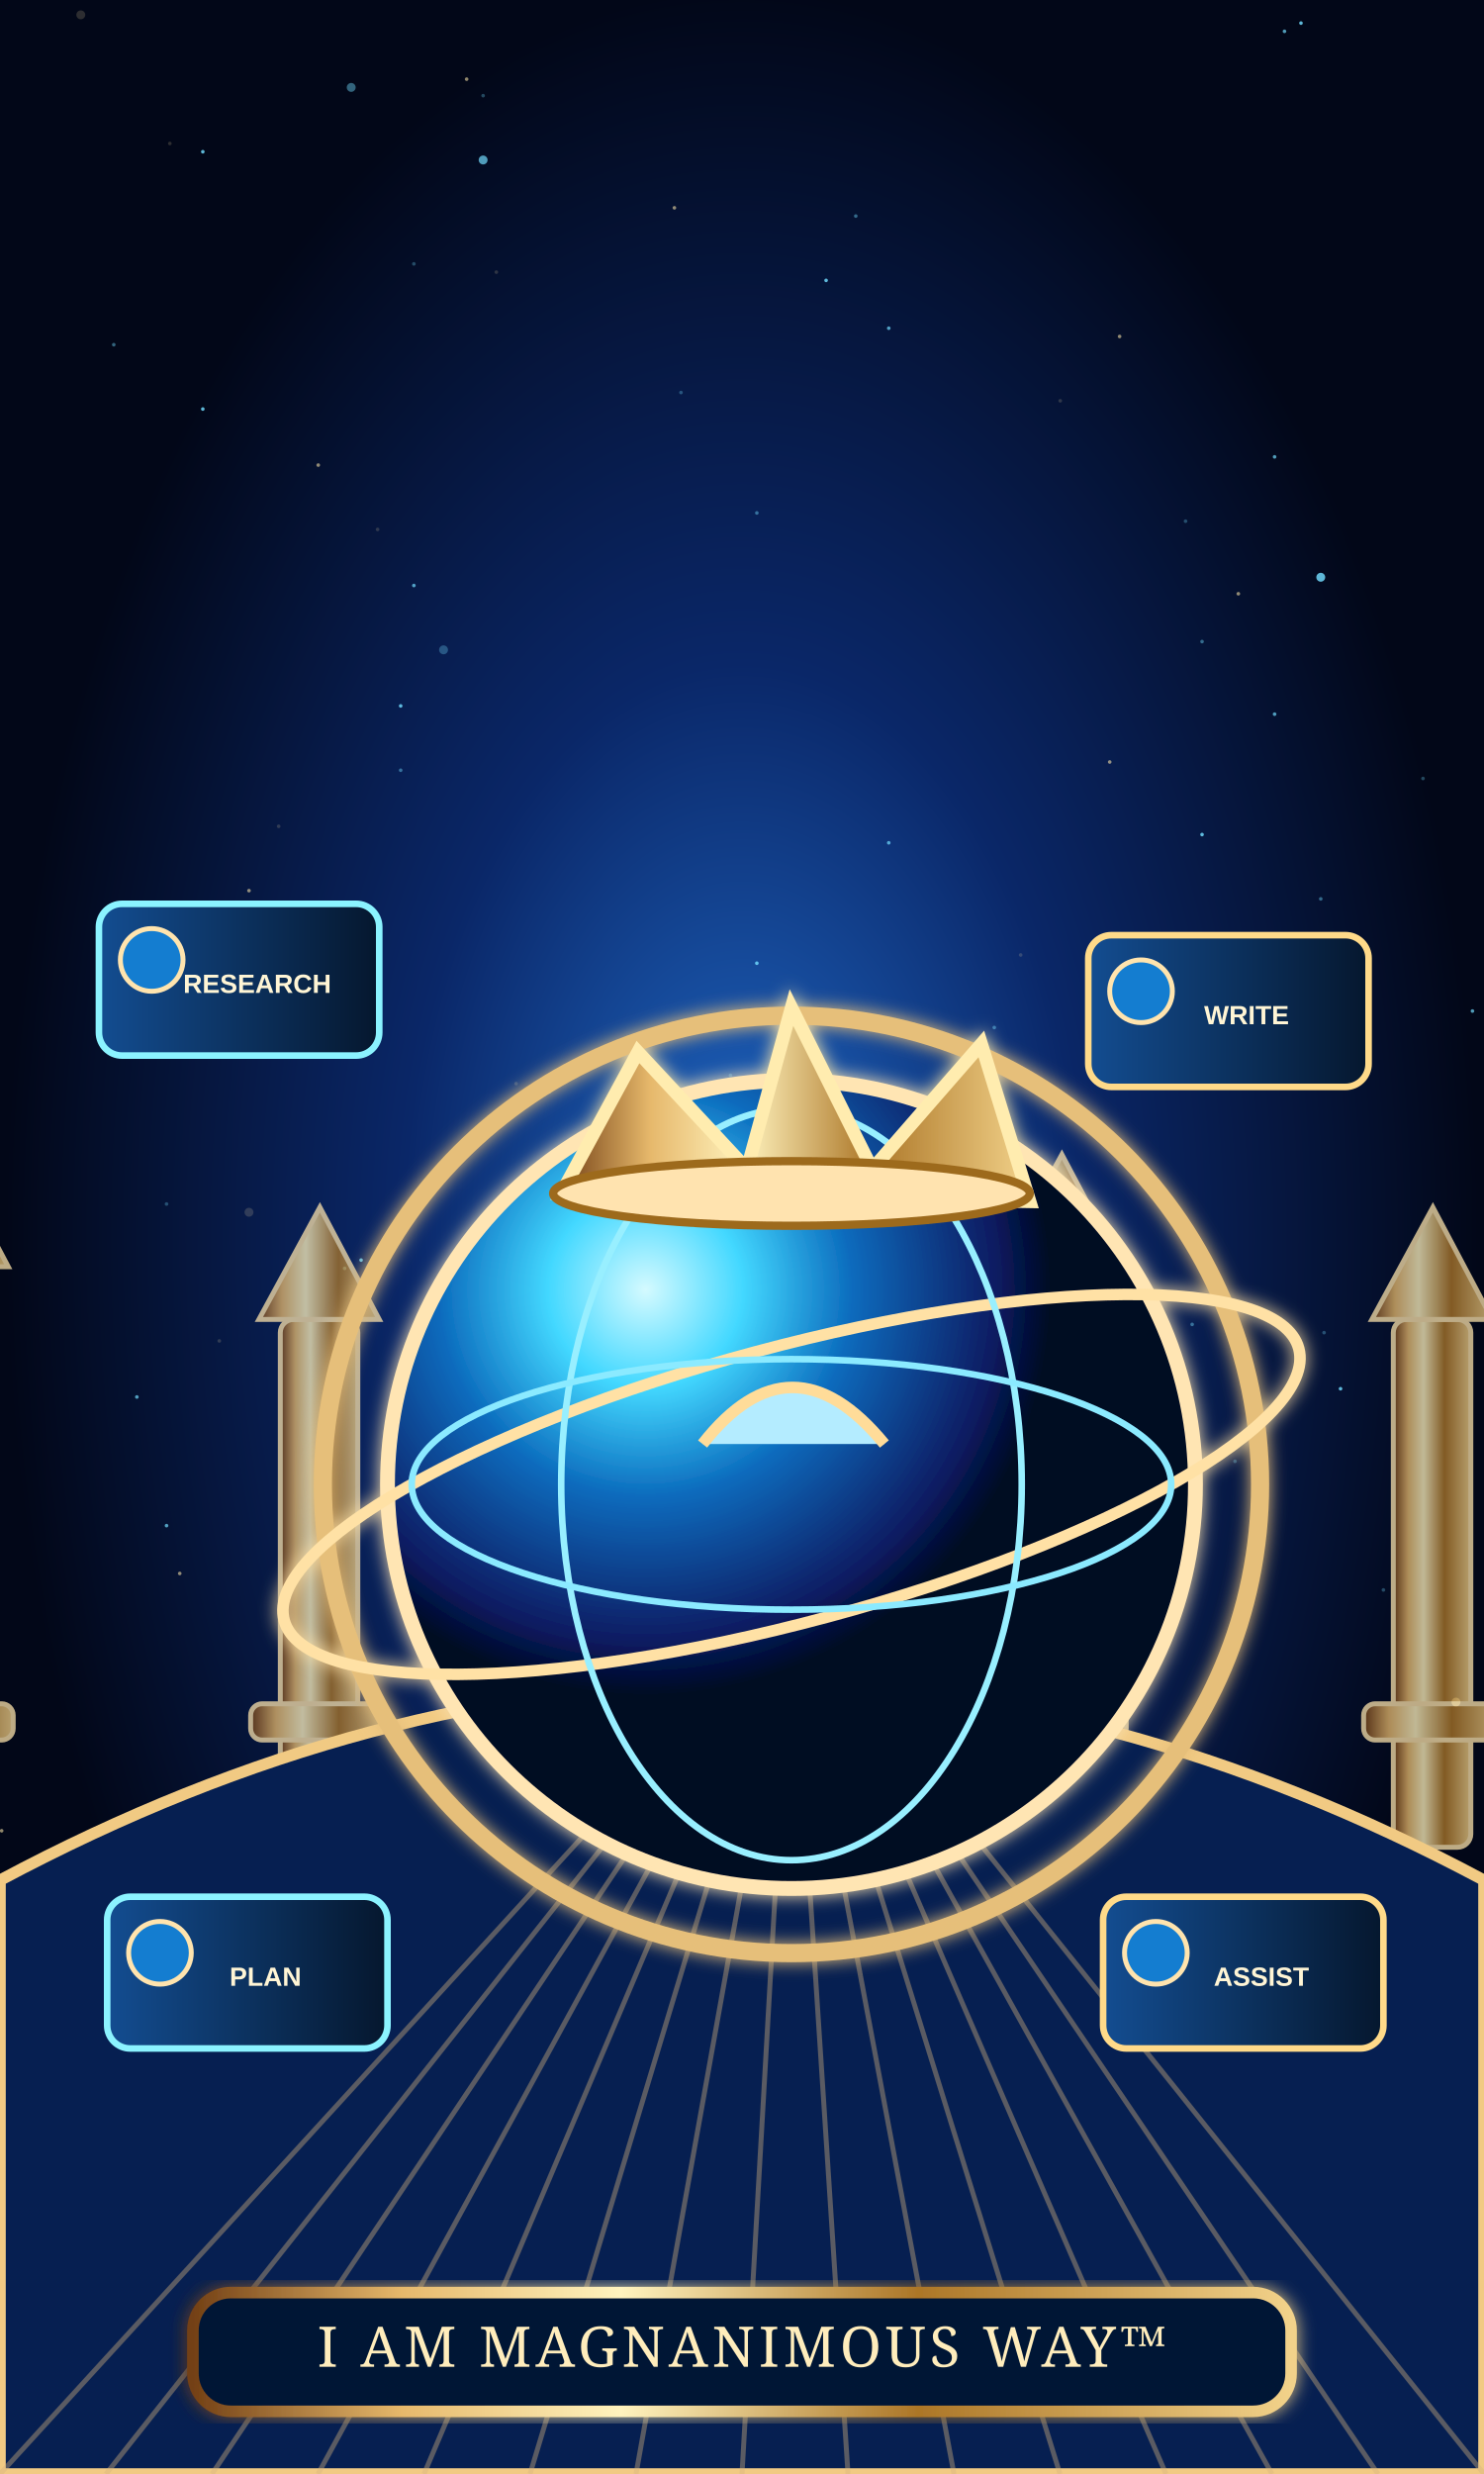
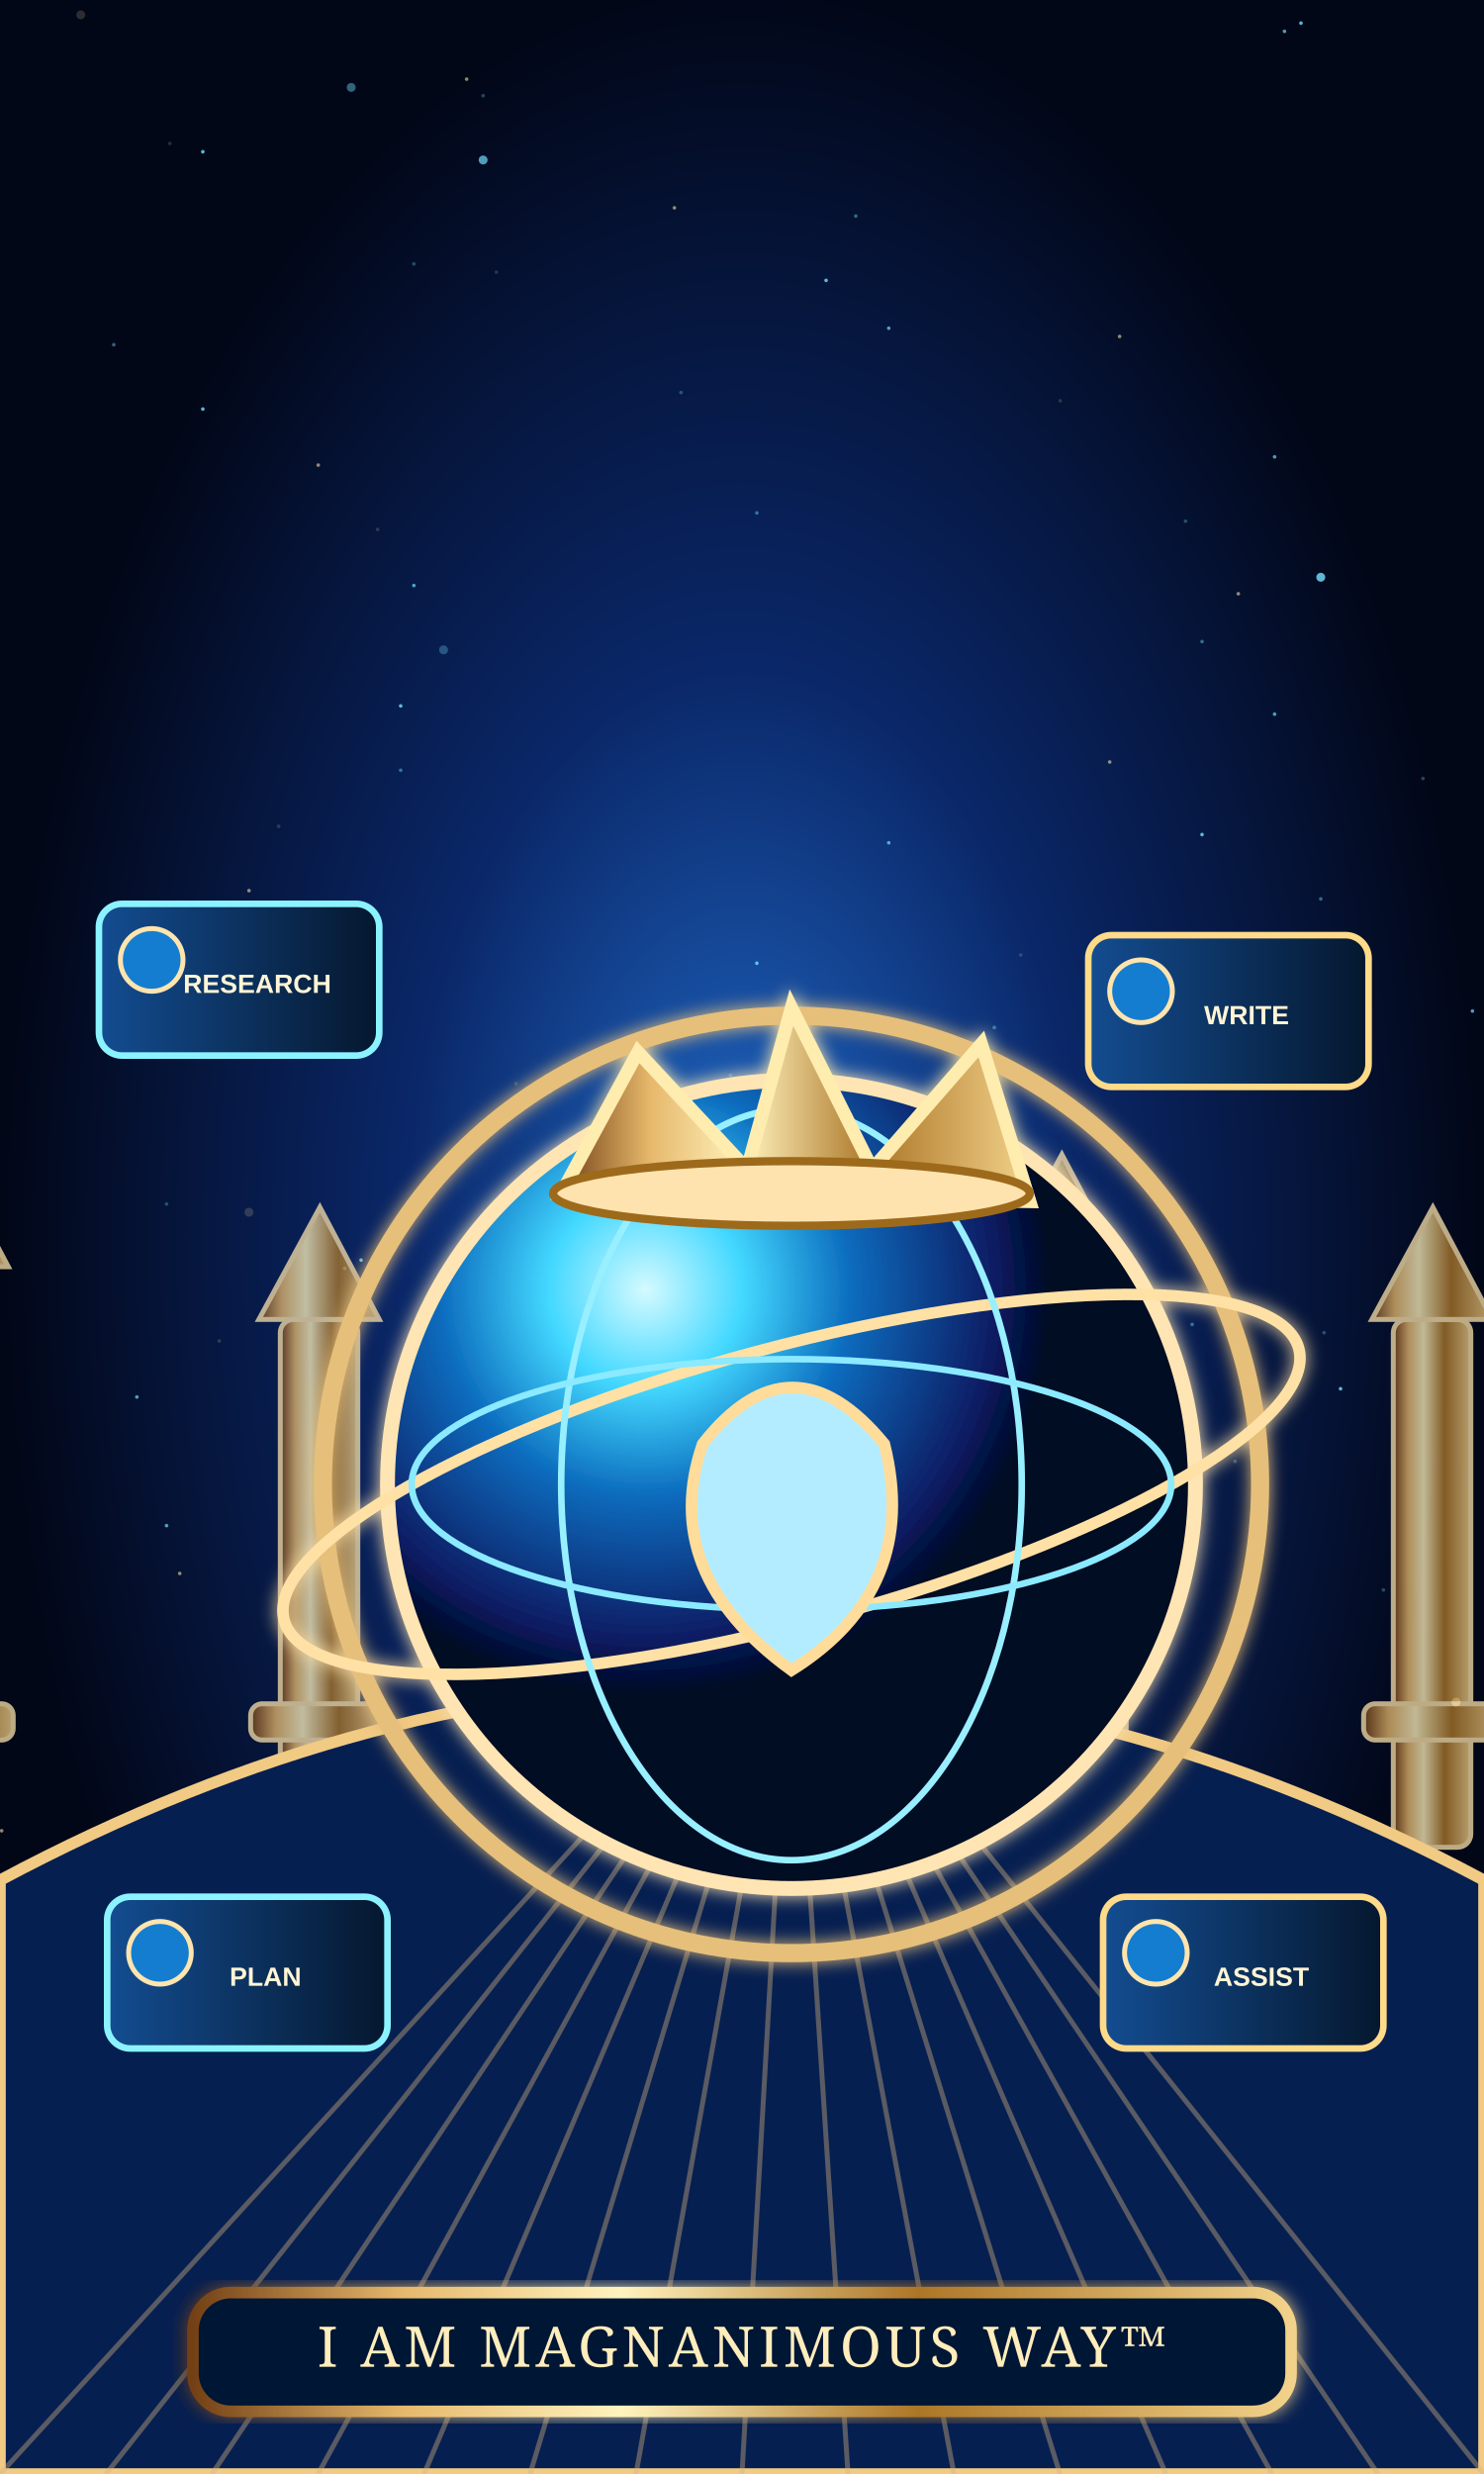
<svg xmlns="http://www.w3.org/2000/svg" width="900" height="1500" viewBox="0 0 900 1500">
  <defs>
    <radialGradient id="sky">
      <stop stop-color="#206ac8" />
      <stop offset=".46" stop-color="#0a2768" />
      <stop offset="1" stop-color="#020718" />
    </radialGradient>
    <linearGradient id="gold">
      <stop stop-color="#734015" />
      <stop offset=".19" stop-color="#e6b86b" />
      <stop offset=".39" stop-color="#fff3be" />
      <stop offset=".66" stop-color="#ac7627" />
      <stop offset="1" stop-color="#f2d28a" />
    </linearGradient>
    <radialGradient id="orb" cx=".32" cy=".26">
      <stop stop-color="#d4faff" />
      <stop offset=".24" stop-color="#43d8ff" />
      <stop offset=".51" stop-color="#0b6bbd" />
      <stop offset=".87" stop-color="#091b61" />
      <stop offset="1" stop-color="#010923" />
    </radialGradient>
    <linearGradient id="panel">
      <stop stop-color="#134d91" />
      <stop offset="1" stop-color="#05172e" />
    </linearGradient>
    <filter id="glow">
      <feGaussianBlur stdDeviation="5" result="a" />
      <feMerge>
        <feMergeNode in="a" />
        <feMergeNode in="SourceGraphic" />
      </feMerge>
    </filter>
  </defs>
  <rect width="900" height="1500" fill="url(#sky)" />
  <circle cx="49" cy="9" r="2.7" fill="#ffe9ab" opacity="0.17" />
  <circle cx="251" cy="160" r="1.1" fill="#72ddff" opacity="0.3" />
  <circle cx="459" cy="311" r="1.1" fill="#72ddff" opacity="0.43" />
  <circle cx="673" cy="462" r="1.1" fill="#ffe9ab" opacity="0.56" />
  <circle cx="893" cy="613" r="1.1" fill="#72ddff" opacity="0.69" />
  <circle cx="219" cy="764" r="1.1" fill="#72ddff" opacity="0.82" />
  <circle cx="451" cy="915" r="1.1" fill="#ffe9ab" opacity="0.17" />
  <circle cx="689" cy="1066" r="1.1" fill="#72ddff" opacity="0.3" />
  <circle cx="33" cy="1217" r="1.1" fill="#72ddff" opacity="0.43" />
  <circle cx="283" cy="48" r="1.1" fill="#ffe9ab" opacity="0.56" />
  <circle cx="539" cy="199" r="1.1" fill="#72ddff" opacity="0.69" />
  <circle cx="801" cy="350" r="2.7" fill="#72ddff" opacity="0.82" />
  <circle cx="169" cy="501" r="1.1" fill="#ffe9ab" opacity="0.17" />
  <circle cx="443" cy="652" r="1.1" fill="#72ddff" opacity="0.3" />
  <circle cx="723" cy="803" r="1.1" fill="#72ddff" opacity="0.43" />
  <circle cx="109" cy="954" r="1.1" fill="#ffe9ab" opacity="0.56" />
  <circle cx="401" cy="1105" r="1.1" fill="#72ddff" opacity="0.69" />
  <circle cx="699" cy="1256" r="1.1" fill="#72ddff" opacity="0.82" />
  <circle cx="103" cy="87" r="1.1" fill="#ffe9ab" opacity="0.17" />
  <circle cx="413" cy="238" r="1.1" fill="#72ddff" opacity="0.3" />
  <circle cx="729" cy="389" r="1.1" fill="#72ddff" opacity="0.43" />
  <circle cx="151" cy="540" r="1.1" fill="#ffe9ab" opacity="0.56" />
  <circle cx="479" cy="691" r="2.7" fill="#72ddff" opacity="0.69" />
  <circle cx="813" cy="842" r="1.1" fill="#72ddff" opacity="0.82" />
  <circle cx="253" cy="993" r="1.1" fill="#ffe9ab" opacity="0.17" />
  <circle cx="599" cy="1144" r="1.1" fill="#72ddff" opacity="0.3" />
  <circle cx="51" cy="1295" r="1.1" fill="#72ddff" opacity="0.43" />
  <circle cx="409" cy="126" r="1.1" fill="#ffe9ab" opacity="0.56" />
  <circle cx="773" cy="277" r="1.1" fill="#72ddff" opacity="0.69" />
  <circle cx="243" cy="428" r="1.1" fill="#72ddff" opacity="0.82" />
  <circle cx="619" cy="579" r="1.1" fill="#ffe9ab" opacity="0.17" />
  <circle cx="101" cy="730" r="1.1" fill="#72ddff" opacity="0.3" />
  <circle cx="489" cy="881" r="1.1" fill="#72ddff" opacity="0.43" />
  <circle cx="883" cy="1032" r="2.7" fill="#ffe9ab" opacity="0.56" />
  <circle cx="383" cy="1183" r="1.1" fill="#72ddff" opacity="0.69" />
  <circle cx="789" cy="14" r="1.1" fill="#72ddff" opacity="0.82" />
  <circle cx="301" cy="165" r="1.1" fill="#ffe9ab" opacity="0.17" />
  <circle cx="719" cy="316" r="1.1" fill="#72ddff" opacity="0.3" />
  <circle cx="243" cy="467" r="1.1" fill="#72ddff" opacity="0.43" />
  <circle cx="673" cy="618" r="1.1" fill="#ffe9ab" opacity="0.56" />
  <circle cx="209" cy="769" r="1.1" fill="#72ddff" opacity="0.69" />
  <circle cx="651" cy="920" r="1.1" fill="#72ddff" opacity="0.82" />
  <circle cx="199" cy="1071" r="1.1" fill="#ffe9ab" opacity="0.17" />
  <circle cx="653" cy="1222" r="1.1" fill="#72ddff" opacity="0.3" />
  <circle cx="213" cy="53" r="2.7" fill="#72ddff" opacity="0.43" />
  <circle cx="679" cy="204" r="1.1" fill="#ffe9ab" opacity="0.56" />
  <circle cx="251" cy="355" r="1.1" fill="#72ddff" opacity="0.69" />
  <circle cx="729" cy="506" r="1.1" fill="#72ddff" opacity="0.82" />
  <circle cx="313" cy="657" r="1.1" fill="#ffe9ab" opacity="0.17" />
  <circle cx="803" cy="808" r="1.1" fill="#72ddff" opacity="0.3" />
  <circle cx="399" cy="959" r="1.1" fill="#72ddff" opacity="0.43" />
  <circle cx="1" cy="1110" r="1.1" fill="#ffe9ab" opacity="0.56" />
  <circle cx="509" cy="1261" r="1.1" fill="#72ddff" opacity="0.69" />
  <circle cx="123" cy="92" r="1.1" fill="#72ddff" opacity="0.82" />
  <circle cx="643" cy="243" r="1.1" fill="#ffe9ab" opacity="0.17" />
  <circle cx="269" cy="394" r="2.7" fill="#72ddff" opacity="0.3" />
  <circle cx="801" cy="545" r="1.1" fill="#72ddff" opacity="0.43" />
  <circle cx="439" cy="696" r="1.1" fill="#ffe9ab" opacity="0.56" />
  <circle cx="83" cy="847" r="1.1" fill="#72ddff" opacity="0.69" />
  <circle cx="633" cy="998" r="1.1" fill="#72ddff" opacity="0.82" />
  <circle cx="289" cy="1149" r="1.1" fill="#ffe9ab" opacity="0.17" />
  <circle cx="851" cy="1300" r="1.1" fill="#72ddff" opacity="0.3" />
  <circle cx="519" cy="131" r="1.1" fill="#72ddff" opacity="0.43" />
  <circle cx="193" cy="282" r="1.1" fill="#ffe9ab" opacity="0.56" />
  <circle cx="773" cy="433" r="1.1" fill="#72ddff" opacity="0.69" />
  <circle cx="459" cy="584" r="1.1" fill="#72ddff" opacity="0.82" />
  <circle cx="151" cy="735" r="2.7" fill="#ffe9ab" opacity="0.17" />
  <circle cx="749" cy="886" r="1.1" fill="#72ddff" opacity="0.3" />
  <circle cx="453" cy="1037" r="1.1" fill="#72ddff" opacity="0.43" />
  <circle cx="163" cy="1188" r="1.1" fill="#ffe9ab" opacity="0.56" />
  <circle cx="779" cy="19" r="1.1" fill="#72ddff" opacity="0.69" />
  <circle cx="501" cy="170" r="1.1" fill="#72ddff" opacity="0.82" />
  <circle cx="229" cy="321" r="1.1" fill="#ffe9ab" opacity="0.17" />
  <circle cx="863" cy="472" r="1.1" fill="#72ddff" opacity="0.3" />
  <circle cx="603" cy="623" r="1.1" fill="#72ddff" opacity="0.43" />
  <circle cx="349" cy="774" r="1.1" fill="#ffe9ab" opacity="0.56" />
  <circle cx="101" cy="925" r="1.1" fill="#72ddff" opacity="0.69" />
  <circle cx="759" cy="1076" r="2.7" fill="#72ddff" opacity="0.82" />
  <circle cx="523" cy="1227" r="1.1" fill="#ffe9ab" opacity="0.17" />
  <circle cx="293" cy="58" r="1.1" fill="#72ddff" opacity="0.3" />
  <circle cx="69" cy="209" r="1.1" fill="#72ddff" opacity="0.43" />
  <circle cx="751" cy="360" r="1.1" fill="#ffe9ab" opacity="0.56" />
  <circle cx="539" cy="511" r="1.1" fill="#72ddff" opacity="0.69" />
  <circle cx="333" cy="662" r="1.1" fill="#72ddff" opacity="0.82" />
  <circle cx="133" cy="813" r="1.1" fill="#ffe9ab" opacity="0.17" />
  <circle cx="839" cy="964" r="1.1" fill="#72ddff" opacity="0.3" />
  <circle cx="651" cy="1115" r="1.1" fill="#72ddff" opacity="0.43" />
  <circle cx="469" cy="1266" r="1.1" fill="#ffe9ab" opacity="0.56" />
  <circle cx="293" cy="97" r="2.7" fill="#72ddff" opacity="0.69" />
  <circle cx="123" cy="248" r="1.1" fill="#72ddff" opacity="0.82" />
  <g fill="url(#gold)" opacity=".75" stroke="#fbe2aa" stroke-width="3">
    <rect x="-55" y="768" width="47" height="320" rx="8" />
    <path d="M-68 768L-31 700L5 768Z" />
    <rect x="-73" y="1033" width="81" height="22" rx="7" />
  </g>
  <g fill="url(#gold)" opacity=".75" stroke="#fbe2aa" stroke-width="3">
    <rect x="170" y="800" width="47" height="320" rx="8" />
    <path d="M157 800L194 732L230 800Z" />
    <rect x="152" y="1033" width="81" height="22" rx="7" />
  </g>
  <g fill="url(#gold)" opacity=".75" stroke="#fbe2aa" stroke-width="3">
    <rect x="395" y="832" width="47" height="320" rx="8" />
    <path d="M382 832L419 764L455 832Z" />
    <rect x="377" y="1033" width="81" height="22" rx="7" />
  </g>
  <g fill="url(#gold)" opacity=".75" stroke="#fbe2aa" stroke-width="3">
    <rect x="620" y="768" width="47" height="320" rx="8" />
    <path d="M607 768L644 700L680 768Z" />
    <rect x="602" y="1033" width="81" height="22" rx="7" />
  </g>
  <g fill="url(#gold)" opacity=".75" stroke="#fbe2aa" stroke-width="3">
    <rect x="845" y="800" width="47" height="320" rx="8" />
    <path d="M832 800L869 732L905 800Z" />
    <rect x="827" y="1033" width="81" height="22" rx="7" />
  </g>
  <path d="M0 1140Q450 900 900 1140V1500H0Z" fill="#061f51" stroke="#f1ca83" stroke-width="7" />
  <g opacity=".4" stroke="#d6b37c" stroke-width="3">
    <path d="M0 1500L480 975" />
    <path d="M64.286 1500L480 975" />
    <path d="M128.571 1500L480 975" />
    <path d="M192.857 1500L480 975" />
    <path d="M257.143 1500L480 975" />
    <path d="M321.429 1500L480 975" />
    <path d="M385.714 1500L480 975" />
    <path d="M450 1500L480 975" />
    <path d="M514.286 1500L480 975" />
    <path d="M578.571 1500L480 975" />
    <path d="M642.857 1500L480 975" />
    <path d="M707.143 1500L480 975" />
    <path d="M771.429 1500L480 975" />
    <path d="M835.714 1500L480 975" />
    <path d="M900 1500L480 975" />
  </g>
  <g transform="translate(480 900)" filter="url(#glow)">
    <circle r="284.2" fill="none" stroke="#e6bf7a" stroke-width="11" />
    <circle r="245" fill="url(#orb)" stroke="#ffe5b3" stroke-width="9" />
    <ellipse rx="318.5" ry="83.3" fill="none" stroke="#ffe1a5" stroke-width="7" transform="rotate(-15)" />
    <ellipse rx="139.65" ry="227.85" fill="none" stroke="#98efff" stroke-width="4" />
    <ellipse rx="230.3" ry="75.95" fill="none" stroke="#8beaff" stroke-width="4" />
    <path d="M-139.65 -176.4L-93.1 -262.15L-26.95 -191.1L0 -289.1L49 -191.1L115.15 -267.05L144.55 -171.5Z" fill="url(#gold)" stroke="#ffecaf" stroke-width="8" />
    <ellipse cy="-176.4" rx="144.55" ry="19.6" fill="#ffe3af" stroke="#9d6a1e" stroke-width="5" />
-     <path d="M -53.9 -24.5Q0 -93.1 56.35 -24.5Q78.4 63.70 112.7Q-80.85 53.9 -53.9 -24.5Z" fill="#b4ecff" stroke="#ffdc99" stroke-width="7" />
+     <path d="M -53.9 -24.5Q0 -93.1 56.35 -24.5Q78.4 63.7 0 112.7 Q-80.85 53.9 -53.9 -24.5Z" fill="#b4ecff" stroke="#ffdc99" stroke-width="7" />
  </g>
  <g>
    <rect x="60" y="548" width="170" height="92" rx="14" fill="url(#panel)" stroke="#8bf3ff" stroke-width="4" />
    <circle cx="92" cy="582" r="19" fill="#147dd0" stroke="#ffe4ae" stroke-width="3" />
    <text x="156" y="602" font-size="16" font-weight="900" fill="#fff5d5" text-anchor="middle" font-family="Arial,sans-serif">RESEARCH</text>
  </g>
  <g>
    <rect x="660" y="567" width="170" height="92" rx="14" fill="url(#panel)" stroke="#ffda89" stroke-width="4" />
    <circle cx="692" cy="601" r="19" fill="#147dd0" stroke="#ffe4ae" stroke-width="3" />
    <text x="756" y="621" font-size="16" font-weight="900" fill="#fff5d5" text-anchor="middle" font-family="Arial,sans-serif">WRITE</text>
  </g>
  <g>
    <rect x="65" y="1150" width="170" height="92" rx="14" fill="url(#panel)" stroke="#8bf3ff" stroke-width="4" />
    <circle cx="97" cy="1184" r="19" fill="#147dd0" stroke="#ffe4ae" stroke-width="3" />
    <text x="161" y="1204" font-size="16" font-weight="900" fill="#fff5d5" text-anchor="middle" font-family="Arial,sans-serif">PLAN</text>
  </g>
  <g>
    <rect x="669" y="1150" width="170" height="92" rx="14" fill="url(#panel)" stroke="#ffda89" stroke-width="4" />
    <circle cx="701" cy="1184" r="19" fill="#147dd0" stroke="#ffe4ae" stroke-width="3" />
    <text x="765" y="1204" font-size="16" font-weight="900" fill="#fff5d5" text-anchor="middle" font-family="Arial,sans-serif">ASSIST</text>
  </g>
  <rect x="117" y="1390" width="666" height="72" rx="23" fill="#061735" stroke="url(#gold)" stroke-width="7" filter="url(#glow)" />
  <text x="450" y="1435" fill="#ffedbc" font-size="34" font-family="Georgia,serif" text-anchor="middle" letter-spacing="2.4">I AM MAGNANIMOUS WAY™</text>
</svg>
